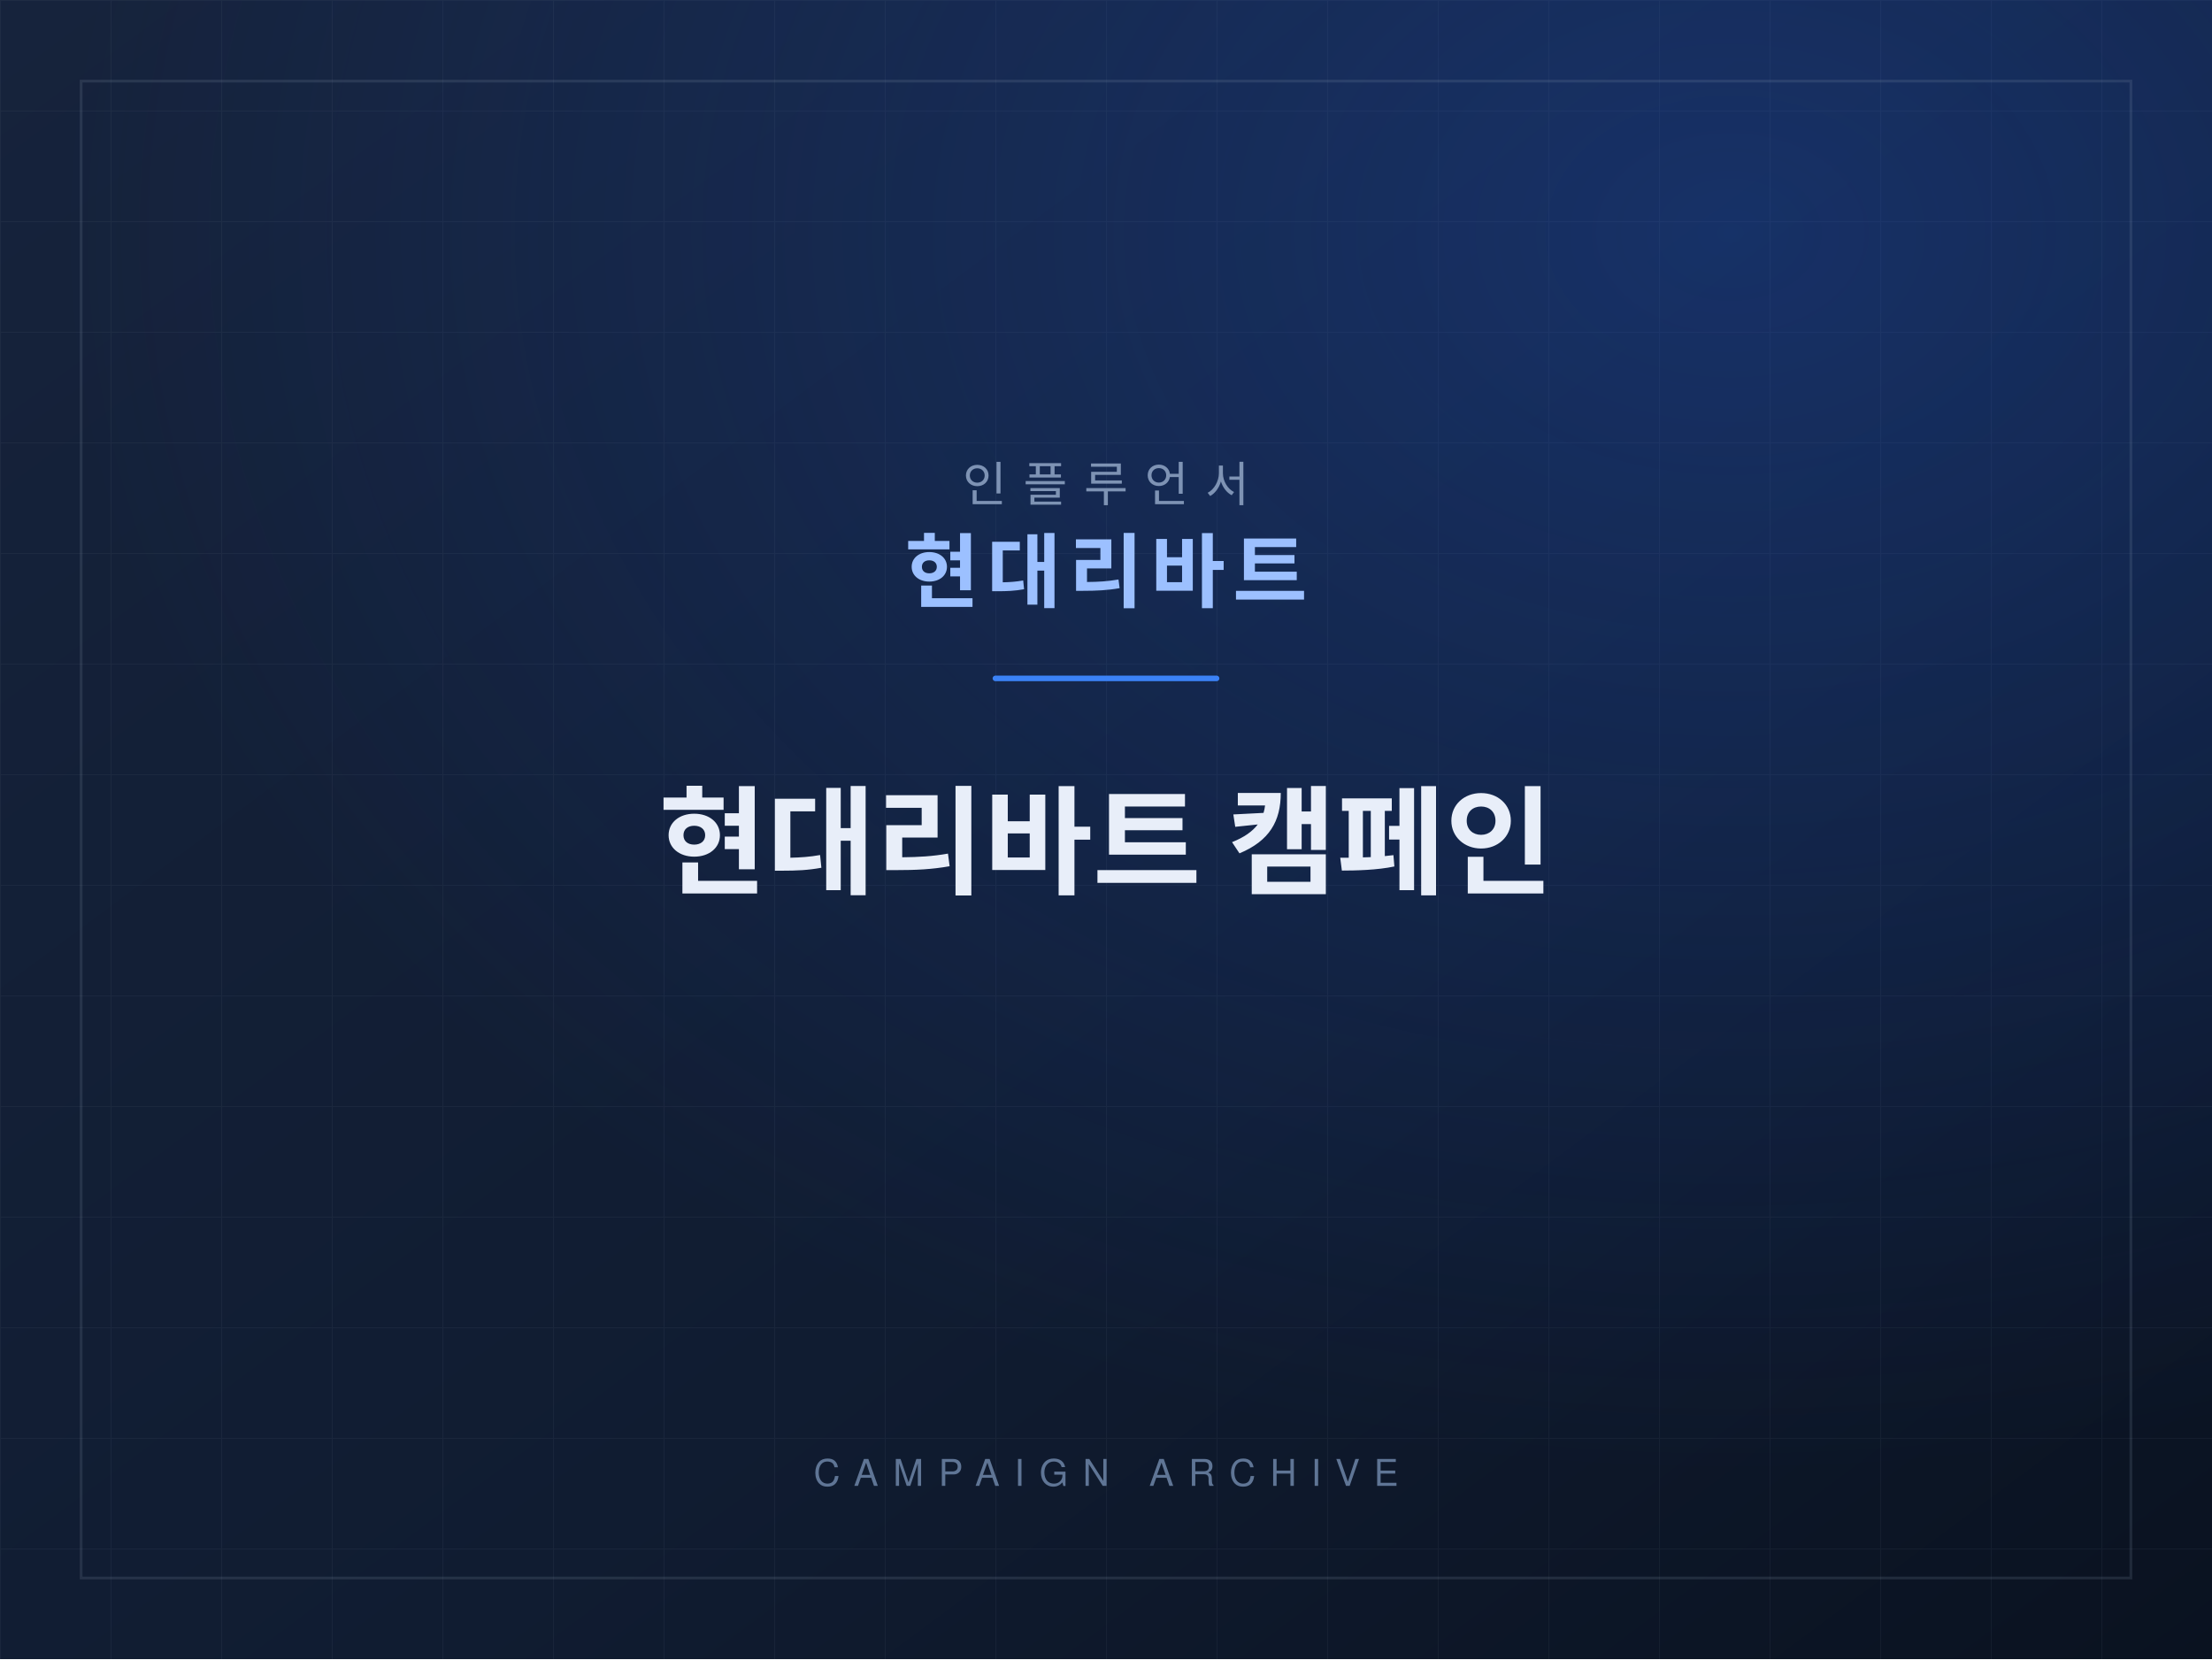
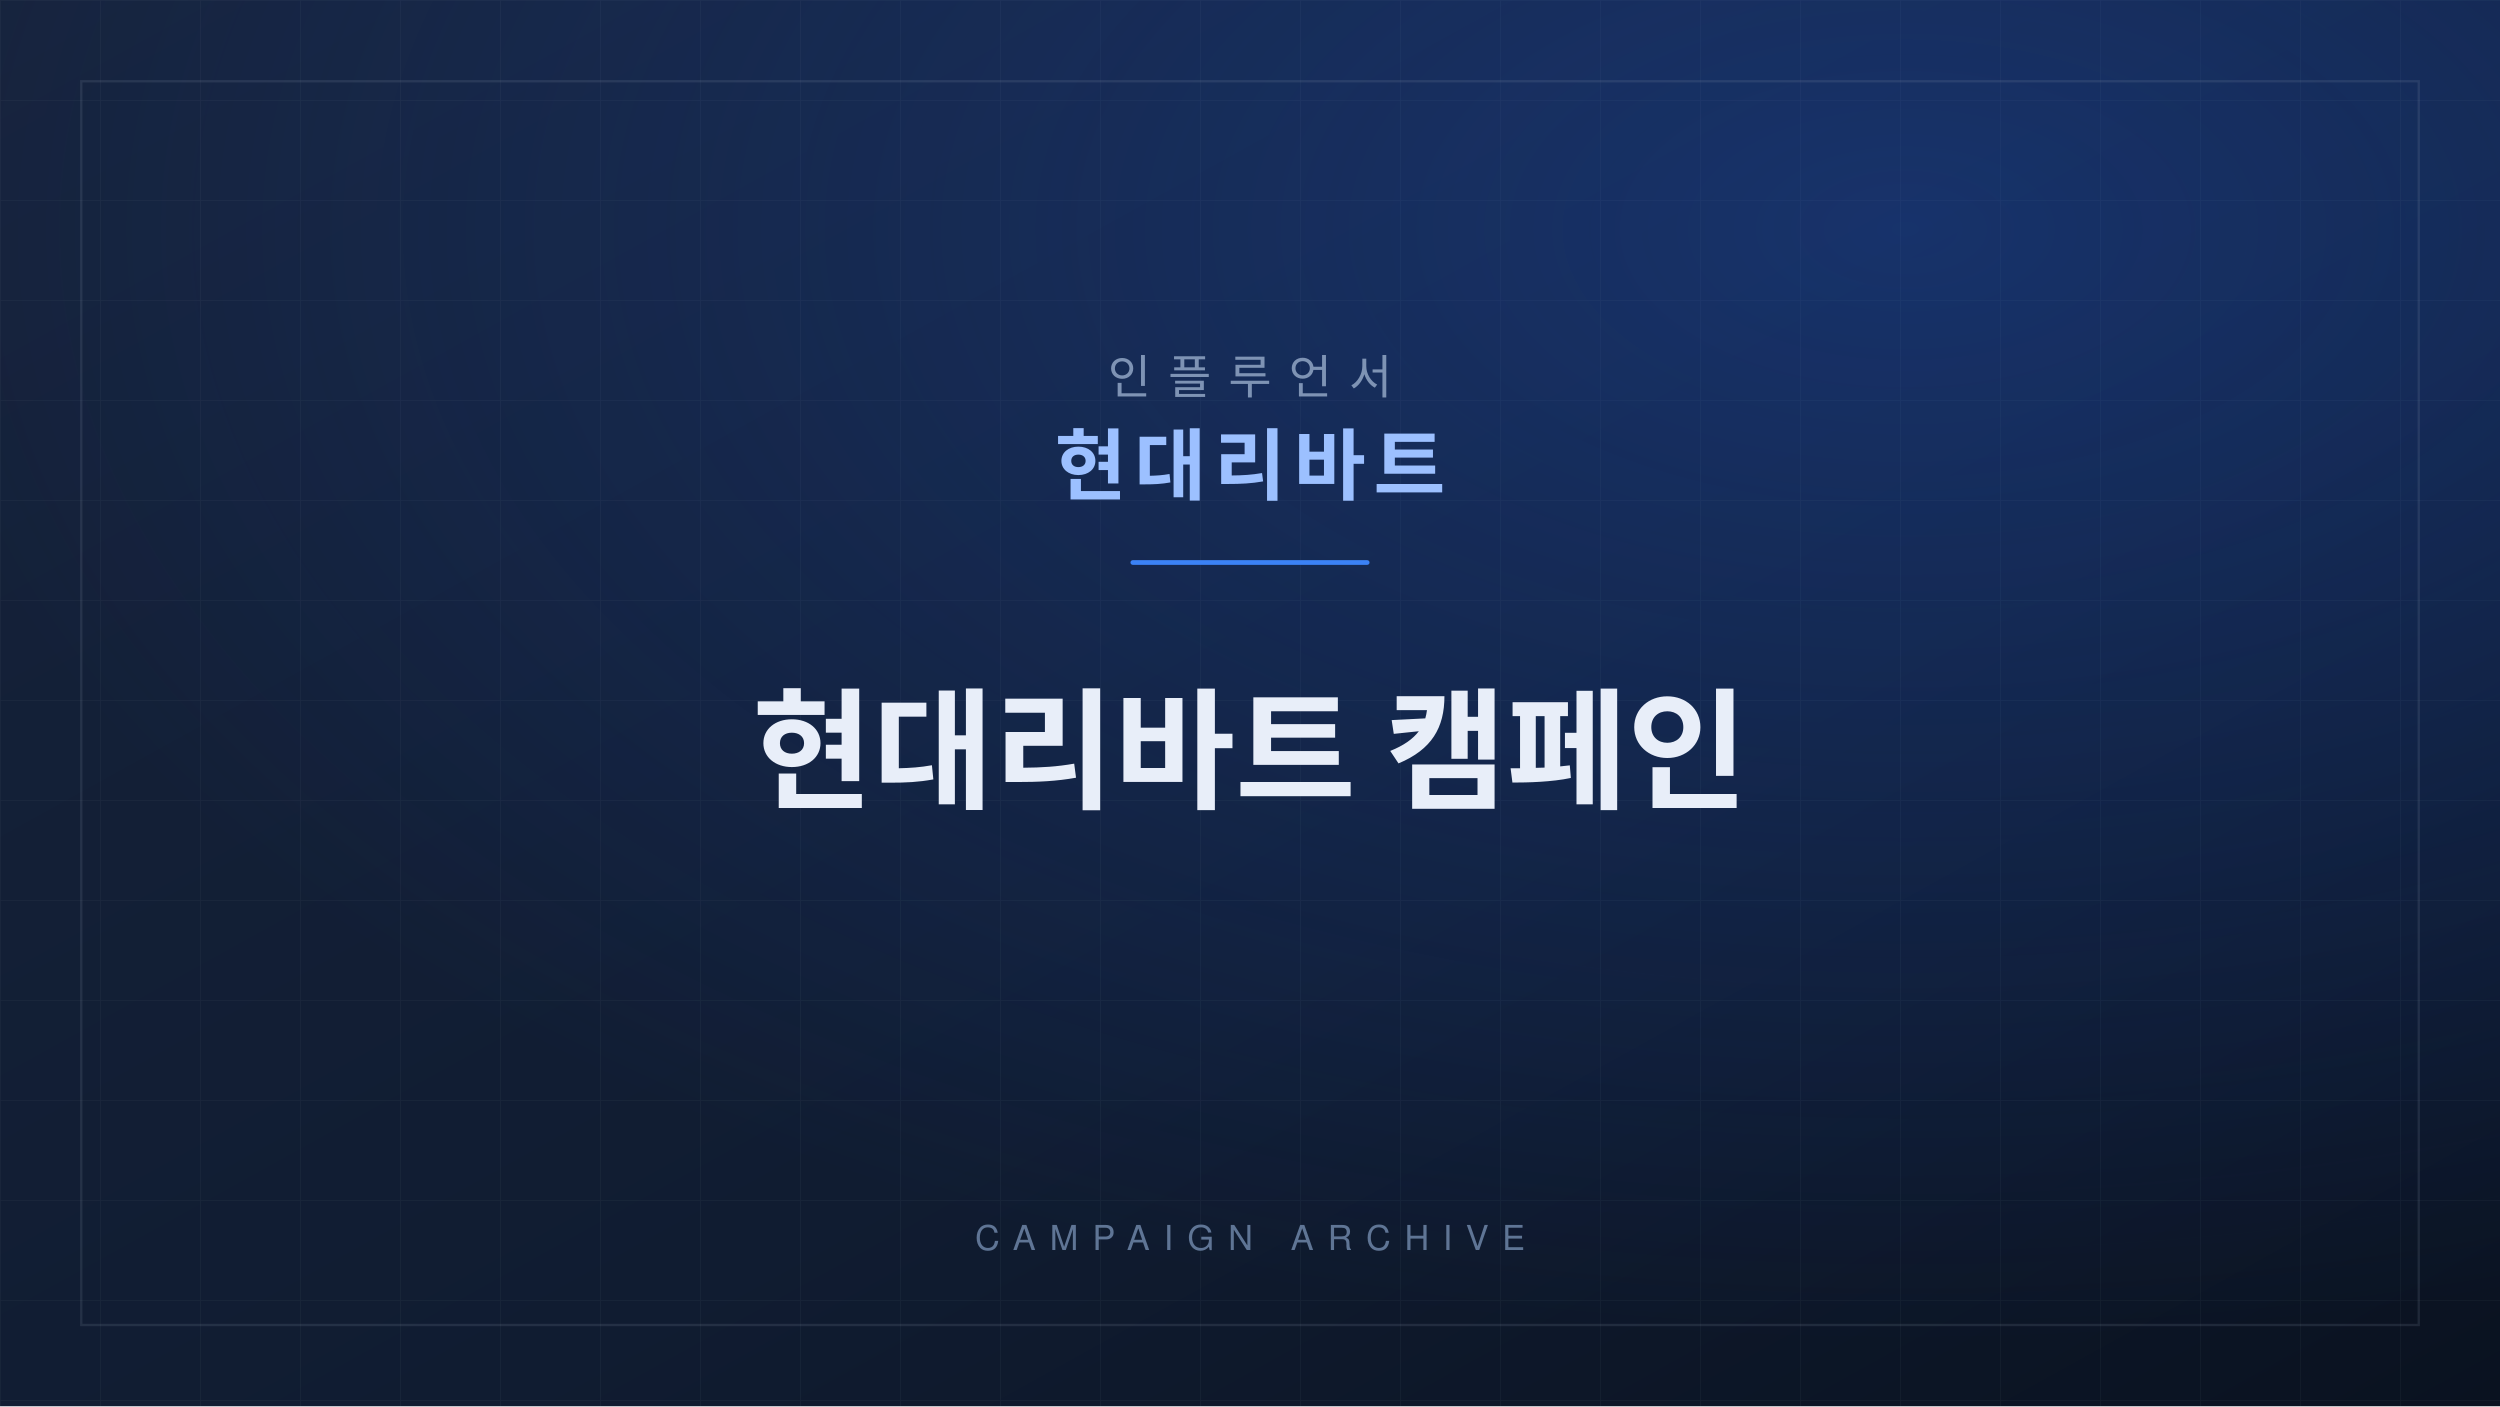
- <svg xmlns="http://www.w3.org/2000/svg" viewBox="0 0 1200 900" width="1200" height="900" role="img" aria-label="현대리바트 캠페인 — 현대리바트">
+ <svg xmlns="http://www.w3.org/2000/svg" viewBox="0 0 1600 900" width="1600" height="900" role="img" aria-label="현대리바트 캠페인 — 현대리바트">
  <defs>
    <linearGradient id="g" x1="0" y1="0" x2="1" y2="1">
      <stop offset="0" stop-color="#16233C" />
      <stop offset="0.6" stop-color="#101C31" />
      <stop offset="1" stop-color="#0A1220" />
    </linearGradient>
-     <radialGradient id="a" cx="0.78" cy="0.14" r="0.75">
-       <stop offset="0" stop-color="#2563EB" stop-opacity="0.28" />
+     <radialGradient id="a" cx="0.76" cy="0.16" r="0.8">
+       <stop offset="0" stop-color="#2563EB" stop-opacity="0.30" />
      <stop offset="1" stop-color="#2563EB" stop-opacity="0" />
    </radialGradient>
-     <pattern id="grid" width="60" height="60" patternUnits="userSpaceOnUse">
-       <path d="M60 0H0V60" fill="none" stroke="#94A3B8" stroke-opacity="0.07" stroke-width="1" />
+     <pattern id="grid" width="64" height="64" patternUnits="userSpaceOnUse">
+       <path d="M64 0H0V64" fill="none" stroke="#94A3B8" stroke-opacity="0.07" stroke-width="1" />
    </pattern>
  </defs>
-   <rect width="1200" height="900" fill="url(#g)" />
-   <rect width="1200" height="900" fill="url(#grid)" />
-   <rect width="1200" height="900" fill="url(#a)" />
-   <rect x="44" y="44" width="1112" height="812" fill="none" stroke="#94A3B8" stroke-opacity="0.16" stroke-width="1.5" />
-   <text x="600" y="272" text-anchor="middle" font-family="Helvetica,Arial,'Apple SD Gothic Neo',sans-serif" font-size="26" letter-spacing="9" fill="#7E93B4">인플루언서</text>
-   <text x="600" y="326" text-anchor="middle" font-family="Helvetica,Arial,'Apple SD Gothic Neo','Noto Sans KR',sans-serif" font-size="44" font-weight="600" letter-spacing="4" fill="#9CC0FF">현대리바트</text>
-   <line x1="540" y1="368" x2="660" y2="368" stroke="#3B82F6" stroke-width="3" stroke-linecap="round" />
-   <text x="600" y="480" text-anchor="middle" font-family="'Apple SD Gothic Neo','Noto Sans KR','Malgun Gothic',Pretendard,sans-serif" font-size="64" font-weight="700" fill="#E8EEF9">현대리바트 캠페인</text>
-   <text x="600" y="806" text-anchor="middle" font-family="Helvetica,Arial,sans-serif" font-size="20" letter-spacing="8" fill="#5F7595">CAMPAIGN ARCHIVE</text>
+   <rect width="1600" height="900" fill="url(#g)" />
+   <rect width="1600" height="900" fill="url(#grid)" />
+   <rect width="1600" height="900" fill="url(#a)" />
+   <rect x="52" y="52" width="1496" height="796" fill="none" stroke="#94A3B8" stroke-opacity="0.15" stroke-width="1.5" />
+   <text x="800" y="252" text-anchor="middle" font-family="Helvetica,Arial,'Apple SD Gothic Neo',sans-serif" font-size="30" letter-spacing="11" fill="#7E93B4">인플루언서</text>
+   <text x="800" y="316" text-anchor="middle" font-family="Helvetica,Arial,'Apple SD Gothic Neo','Noto Sans KR',sans-serif" font-size="50" font-weight="600" letter-spacing="5" fill="#9CC0FF">현대리바트</text>
+   <line x1="725" y1="360" x2="875" y2="360" stroke="#3B82F6" stroke-width="3" stroke-linecap="round" />
+   <text x="800" y="511" text-anchor="middle" font-family="'Apple SD Gothic Neo','Noto Sans KR','Malgun Gothic',Pretendard,sans-serif" font-size="84" font-weight="700" fill="#E8EEF9">현대리바트 캠페인</text>
+   <text x="800" y="800" text-anchor="middle" font-family="Helvetica,Arial,sans-serif" font-size="22" letter-spacing="9" fill="#5F7595">CAMPAIGN ARCHIVE</text>
</svg>
